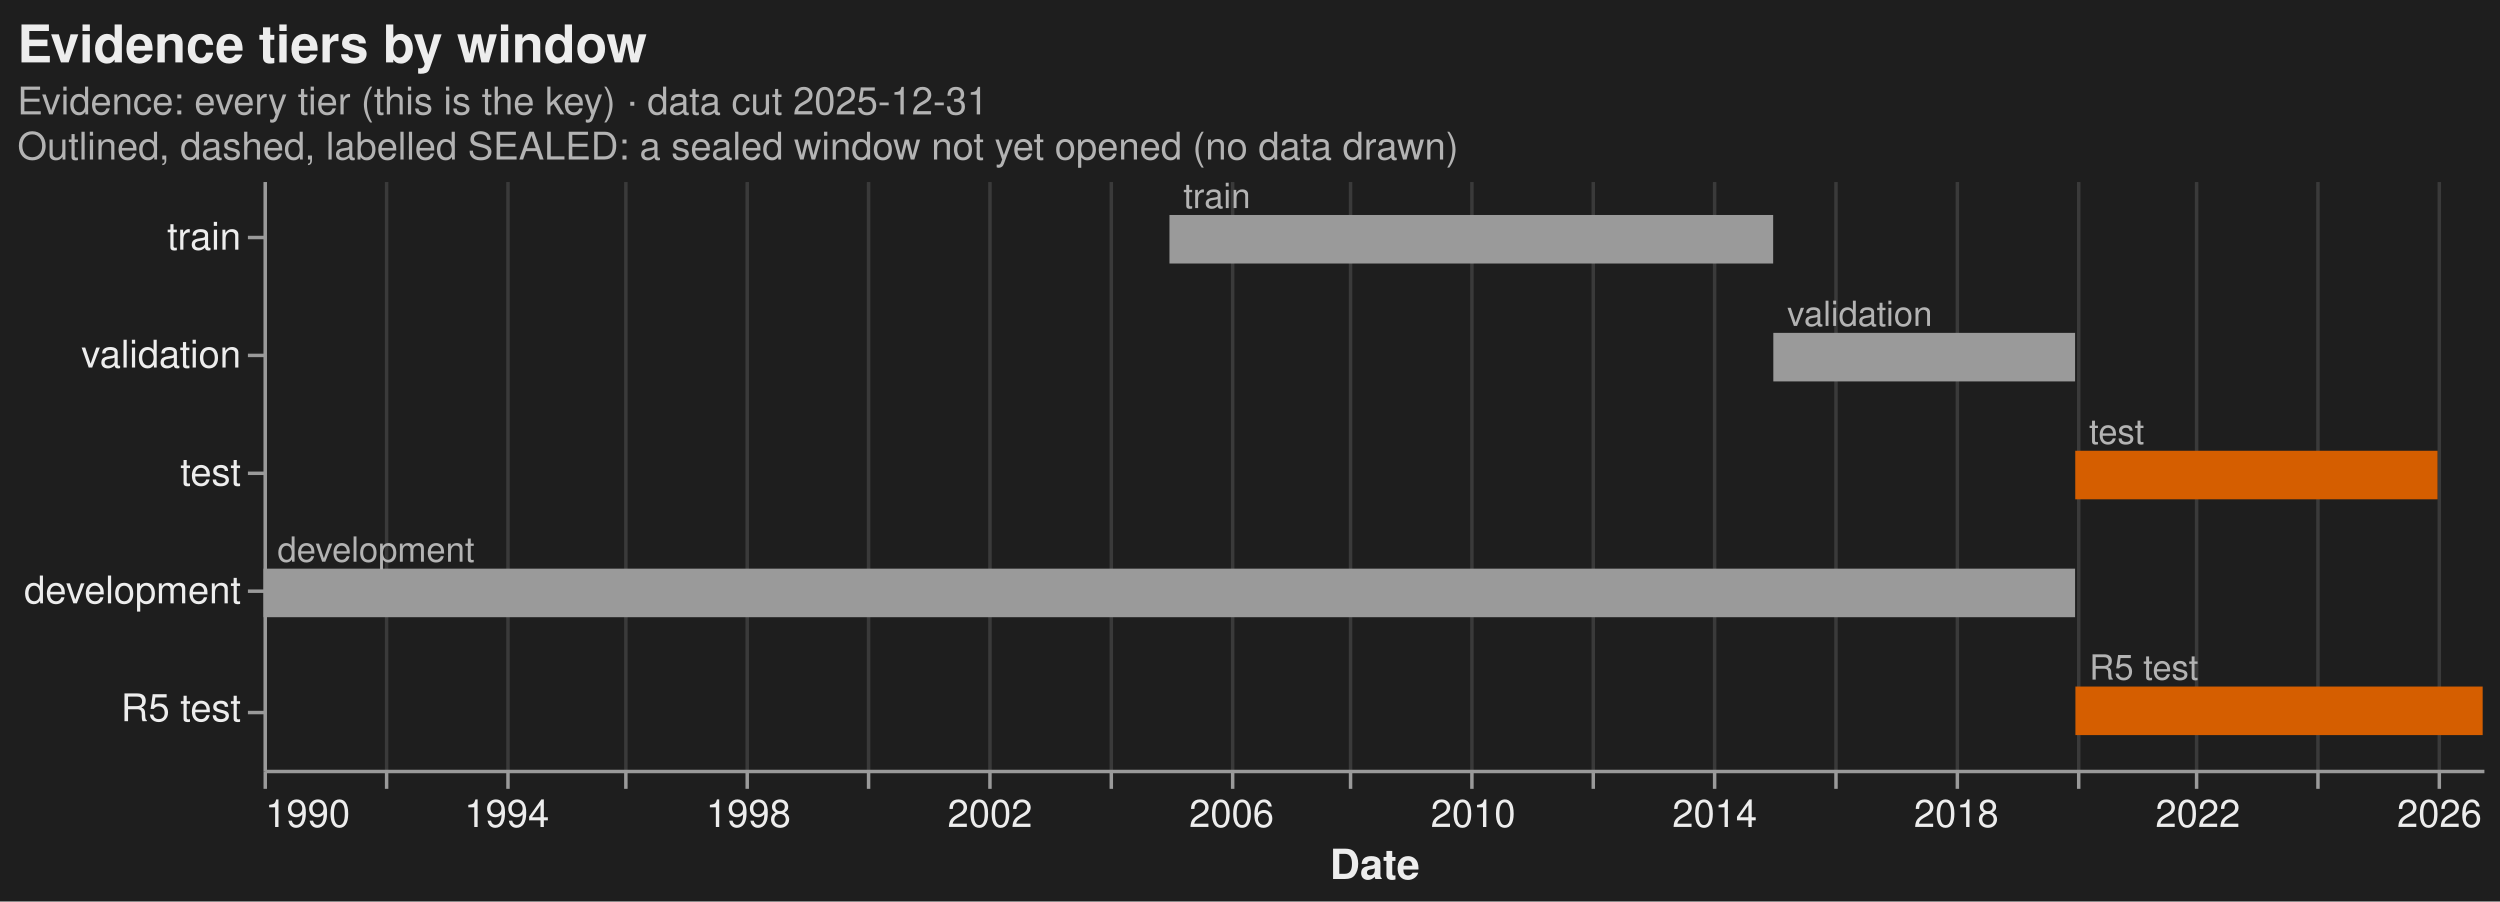
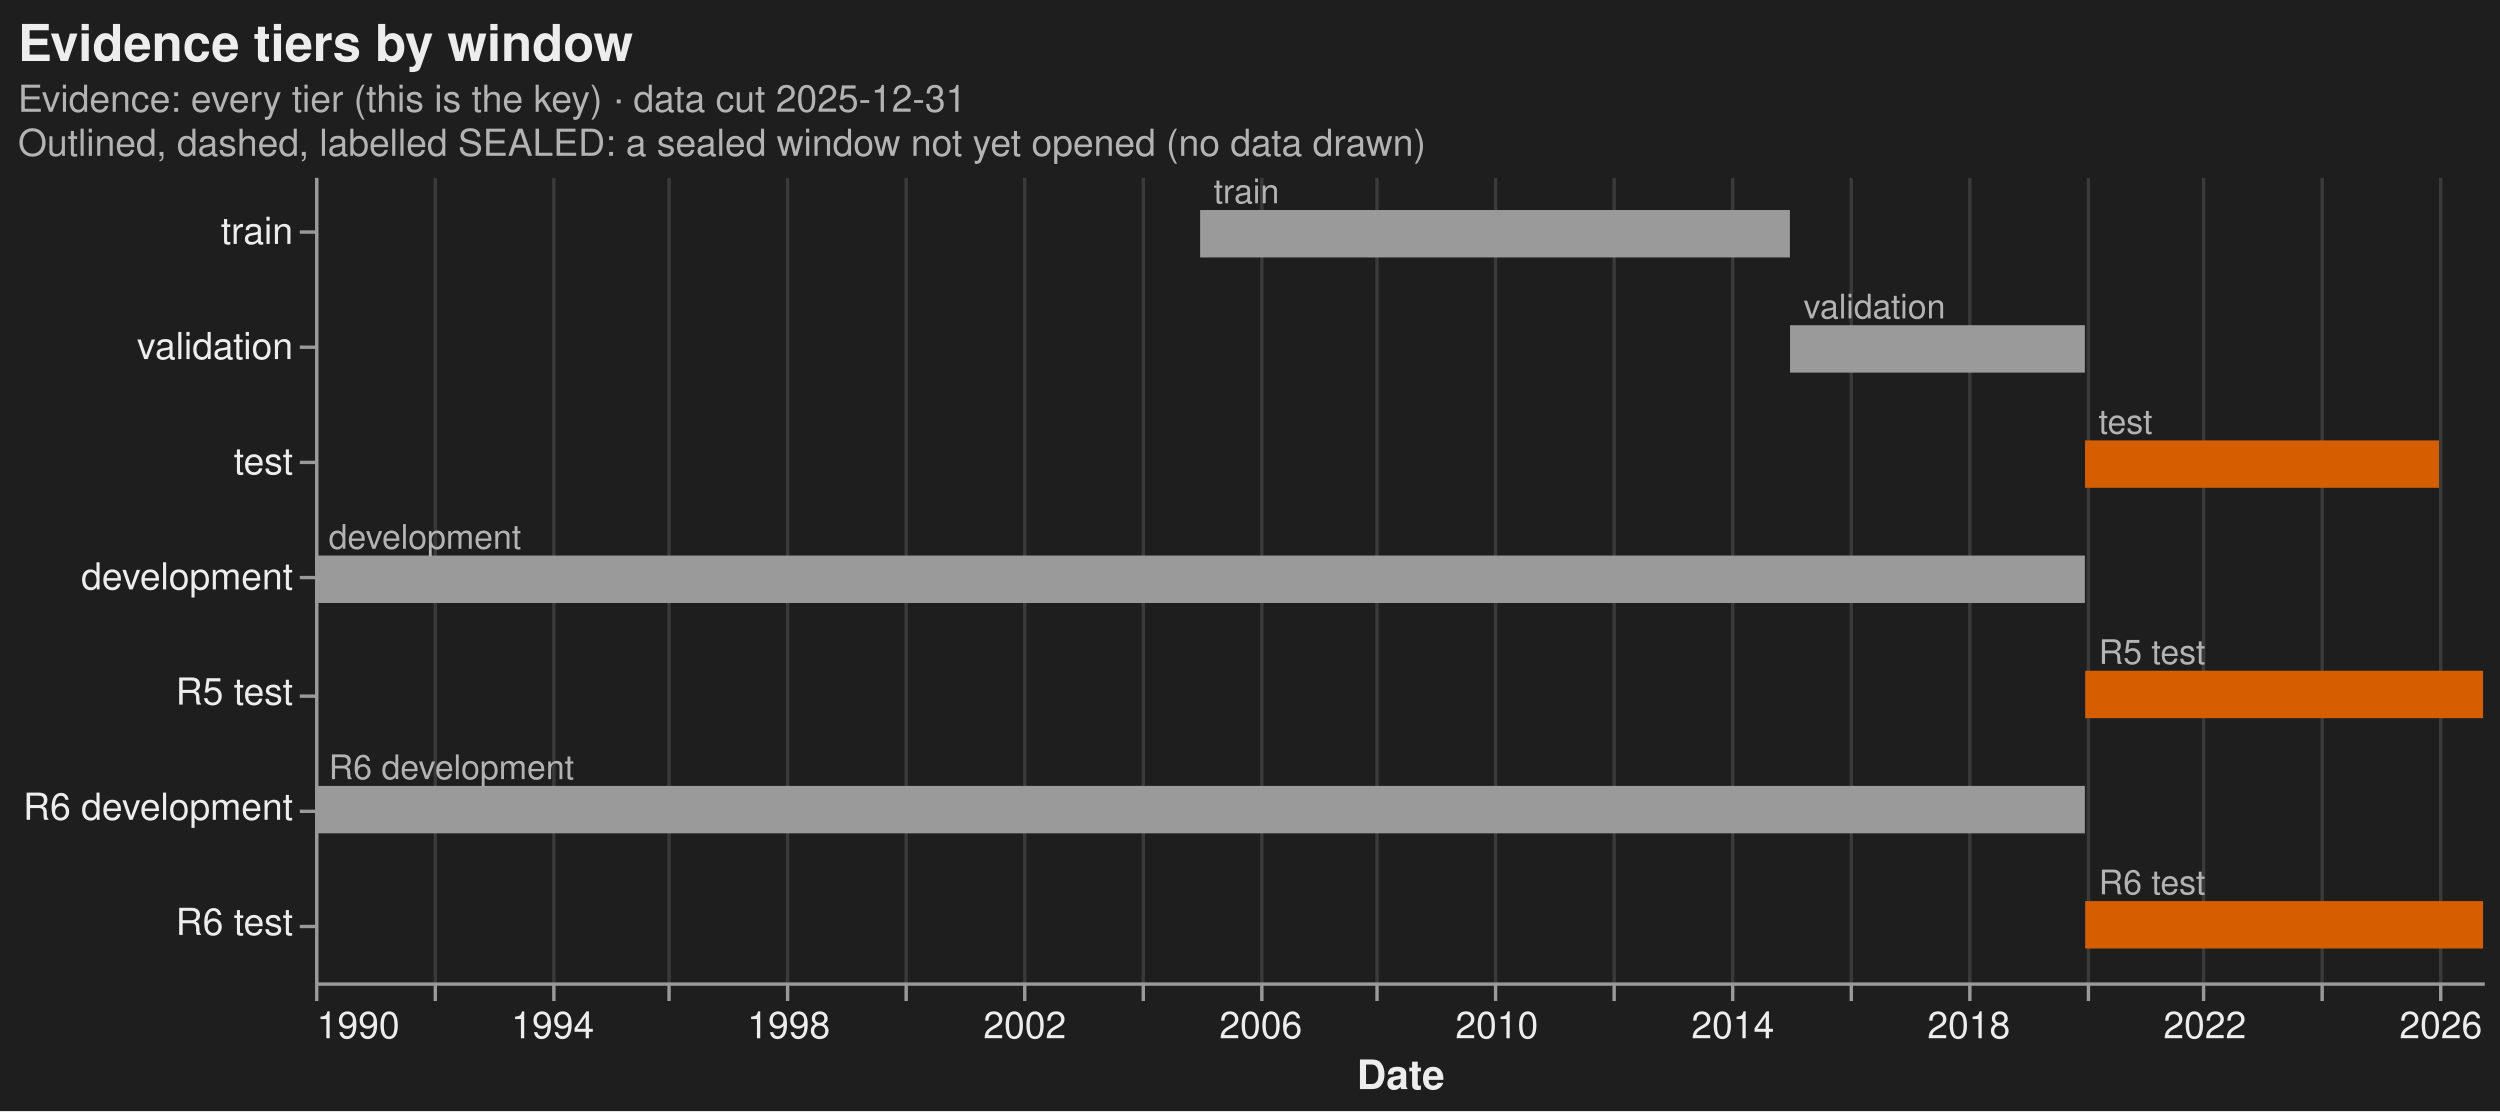
- <svg xmlns="http://www.w3.org/2000/svg" version="1.1" class="marks" width="721" height="260" viewBox="0 0 721 260">
-   <rect width="721" height="260" fill="#1E1E1E" />
-   <g fill="none" stroke-miterlimit="10" transform="translate(76,52)">
+ <svg xmlns="http://www.w3.org/2000/svg" version="1.1" class="marks" width="738" height="328" viewBox="0 0 738 328">
+   <rect width="738" height="328" fill="#1E1E1E" />
+   <g fill="none" stroke-miterlimit="10" transform="translate(93,52)">
    <g class="mark-group role-frame root" role="graphics-object" aria-roledescription="group mark container">
      <g transform="translate(0,0)">
-         <path class="background" aria-hidden="true" d="M0,0h640v170h-640Z" />
+         <path class="background" aria-hidden="true" d="M0,0h640v238h-640Z" />
        <g>
          <g class="mark-group role-axis" aria-hidden="true">
-             <g transform="translate(0.5,170.5)">
+             <g transform="translate(0.5,238.5)">
              <path class="background" aria-hidden="true" d="M0,0h0v0h0Z" pointer-events="none" />
              <g>
                <g class="mark-rule role-axis-grid" pointer-events="none">
-                   <line transform="translate(0,0)" x2="0" y2="-170" stroke="#3A3A3A" stroke-width="1" opacity="1" />
-                   <line transform="translate(35,0)" x2="0" y2="-170" stroke="#3A3A3A" stroke-width="1" opacity="1" />
-                   <line transform="translate(70,0)" x2="0" y2="-170" stroke="#3A3A3A" stroke-width="1" opacity="1" />
-                   <line transform="translate(104,0)" x2="0" y2="-170" stroke="#3A3A3A" stroke-width="1" opacity="1" />
-                   <line transform="translate(139,0)" x2="0" y2="-170" stroke="#3A3A3A" stroke-width="1" opacity="1" />
-                   <line transform="translate(174,0)" x2="0" y2="-170" stroke="#3A3A3A" stroke-width="1" opacity="1" />
-                   <line transform="translate(209,0)" x2="0" y2="-170" stroke="#3A3A3A" stroke-width="1" opacity="1" />
-                   <line transform="translate(244,0)" x2="0" y2="-170" stroke="#3A3A3A" stroke-width="1" opacity="1" />
-                   <line transform="translate(279,0)" x2="0" y2="-170" stroke="#3A3A3A" stroke-width="1" opacity="1" />
-                   <line transform="translate(313,0)" x2="0" y2="-170" stroke="#3A3A3A" stroke-width="1" opacity="1" />
-                   <line transform="translate(348,0)" x2="0" y2="-170" stroke="#3A3A3A" stroke-width="1" opacity="1" />
-                   <line transform="translate(383,0)" x2="0" y2="-170" stroke="#3A3A3A" stroke-width="1" opacity="1" />
-                   <line transform="translate(418,0)" x2="0" y2="-170" stroke="#3A3A3A" stroke-width="1" opacity="1" />
-                   <line transform="translate(453,0)" x2="0" y2="-170" stroke="#3A3A3A" stroke-width="1" opacity="1" />
-                   <line transform="translate(488,0)" x2="0" y2="-170" stroke="#3A3A3A" stroke-width="1" opacity="1" />
-                   <line transform="translate(523,0)" x2="0" y2="-170" stroke="#3A3A3A" stroke-width="1" opacity="1" />
-                   <line transform="translate(557,0)" x2="0" y2="-170" stroke="#3A3A3A" stroke-width="1" opacity="1" />
-                   <line transform="translate(592,0)" x2="0" y2="-170" stroke="#3A3A3A" stroke-width="1" opacity="1" />
-                   <line transform="translate(627,0)" x2="0" y2="-170" stroke="#3A3A3A" stroke-width="1" opacity="1" />
+                   <line transform="translate(0,0)" x2="0" y2="-238" stroke="#3A3A3A" stroke-width="1" opacity="1" />
+                   <line transform="translate(35,0)" x2="0" y2="-238" stroke="#3A3A3A" stroke-width="1" opacity="1" />
+                   <line transform="translate(70,0)" x2="0" y2="-238" stroke="#3A3A3A" stroke-width="1" opacity="1" />
+                   <line transform="translate(104,0)" x2="0" y2="-238" stroke="#3A3A3A" stroke-width="1" opacity="1" />
+                   <line transform="translate(139,0)" x2="0" y2="-238" stroke="#3A3A3A" stroke-width="1" opacity="1" />
+                   <line transform="translate(174,0)" x2="0" y2="-238" stroke="#3A3A3A" stroke-width="1" opacity="1" />
+                   <line transform="translate(209,0)" x2="0" y2="-238" stroke="#3A3A3A" stroke-width="1" opacity="1" />
+                   <line transform="translate(244,0)" x2="0" y2="-238" stroke="#3A3A3A" stroke-width="1" opacity="1" />
+                   <line transform="translate(279,0)" x2="0" y2="-238" stroke="#3A3A3A" stroke-width="1" opacity="1" />
+                   <line transform="translate(313,0)" x2="0" y2="-238" stroke="#3A3A3A" stroke-width="1" opacity="1" />
+                   <line transform="translate(348,0)" x2="0" y2="-238" stroke="#3A3A3A" stroke-width="1" opacity="1" />
+                   <line transform="translate(383,0)" x2="0" y2="-238" stroke="#3A3A3A" stroke-width="1" opacity="1" />
+                   <line transform="translate(418,0)" x2="0" y2="-238" stroke="#3A3A3A" stroke-width="1" opacity="1" />
+                   <line transform="translate(453,0)" x2="0" y2="-238" stroke="#3A3A3A" stroke-width="1" opacity="1" />
+                   <line transform="translate(488,0)" x2="0" y2="-238" stroke="#3A3A3A" stroke-width="1" opacity="1" />
+                   <line transform="translate(523,0)" x2="0" y2="-238" stroke="#3A3A3A" stroke-width="1" opacity="1" />
+                   <line transform="translate(557,0)" x2="0" y2="-238" stroke="#3A3A3A" stroke-width="1" opacity="1" />
+                   <line transform="translate(592,0)" x2="0" y2="-238" stroke="#3A3A3A" stroke-width="1" opacity="1" />
+                   <line transform="translate(627,0)" x2="0" y2="-238" stroke="#3A3A3A" stroke-width="1" opacity="1" />
                </g>
              </g>
              <path class="foreground" aria-hidden="true" d="" pointer-events="none" display="none" />
            </g>
          </g>
          <g class="mark-group role-axis" role="graphics-symbol" aria-roledescription="axis" aria-label="X-axis titled 'Date' for a utc scale with values from Monday, 01 January 1990, 12:00:00 AM UTC to Wednesday, 30 September 2026, 12:00:00 AM UTC">
-             <g transform="translate(0.5,170.5)">
+             <g transform="translate(0.5,238.5)">
              <path class="background" aria-hidden="true" d="M0,0h0v0h0Z" pointer-events="none" />
              <g>
                <g class="mark-rule role-axis-tick" pointer-events="none">
                  <line transform="translate(0,0)" x2="0" y2="5" stroke="#9A9A9A" stroke-width="1" opacity="1" />
                  <line transform="translate(35,0)" x2="0" y2="5" stroke="#9A9A9A" stroke-width="1" opacity="1" />
                  <line transform="translate(70,0)" x2="0" y2="5" stroke="#9A9A9A" stroke-width="1" opacity="1" />
                  <line transform="translate(104,0)" x2="0" y2="5" stroke="#9A9A9A" stroke-width="1" opacity="1" />
                  <line transform="translate(139,0)" x2="0" y2="5" stroke="#9A9A9A" stroke-width="1" opacity="1" />
                  <line transform="translate(174,0)" x2="0" y2="5" stroke="#9A9A9A" stroke-width="1" opacity="1" />
                  <line transform="translate(209,0)" x2="0" y2="5" stroke="#9A9A9A" stroke-width="1" opacity="1" />
                  <line transform="translate(244,0)" x2="0" y2="5" stroke="#9A9A9A" stroke-width="1" opacity="1" />
                  <line transform="translate(279,0)" x2="0" y2="5" stroke="#9A9A9A" stroke-width="1" opacity="1" />
                  <line transform="translate(313,0)" x2="0" y2="5" stroke="#9A9A9A" stroke-width="1" opacity="1" />
                  <line transform="translate(348,0)" x2="0" y2="5" stroke="#9A9A9A" stroke-width="1" opacity="1" />
                  <line transform="translate(383,0)" x2="0" y2="5" stroke="#9A9A9A" stroke-width="1" opacity="1" />
                  <line transform="translate(418,0)" x2="0" y2="5" stroke="#9A9A9A" stroke-width="1" opacity="1" />
                  <line transform="translate(453,0)" x2="0" y2="5" stroke="#9A9A9A" stroke-width="1" opacity="1" />
                  <line transform="translate(488,0)" x2="0" y2="5" stroke="#9A9A9A" stroke-width="1" opacity="1" />
                  <line transform="translate(523,0)" x2="0" y2="5" stroke="#9A9A9A" stroke-width="1" opacity="1" />
                  <line transform="translate(557,0)" x2="0" y2="5" stroke="#9A9A9A" stroke-width="1" opacity="1" />
                  <line transform="translate(592,0)" x2="0" y2="5" stroke="#9A9A9A" stroke-width="1" opacity="1" />
                  <line transform="translate(627,0)" x2="0" y2="5" stroke="#9A9A9A" stroke-width="1" opacity="1" />
                </g>
                <g class="mark-text role-axis-label" pointer-events="none">
                  <text text-anchor="start" transform="translate(0,16)" font-family="Helvetica Neue, Helvetica, Arial, sans-serif" font-size="11px" fill="#EDEDED" opacity="1">1990</text>
                  <text text-anchor="middle" transform="translate(34.81112,16)" font-family="Helvetica Neue, Helvetica, Arial, sans-serif" font-size="11px" fill="#EDEDED" opacity="0">1992</text>
                  <text text-anchor="middle" transform="translate(69.66992,16)" font-family="Helvetica Neue, Helvetica, Arial, sans-serif" font-size="11px" fill="#EDEDED" opacity="1">1994</text>
                  <text text-anchor="middle" transform="translate(104.481,16)" font-family="Helvetica Neue, Helvetica, Arial, sans-serif" font-size="11px" fill="#EDEDED" opacity="0">1996</text>
                  <text text-anchor="middle" transform="translate(139.3398,16)" font-family="Helvetica Neue, Helvetica, Arial, sans-serif" font-size="11px" fill="#EDEDED" opacity="1">1998</text>
                  <text text-anchor="middle" transform="translate(174.151,16)" font-family="Helvetica Neue, Helvetica, Arial, sans-serif" font-size="11px" fill="#EDEDED" opacity="0">2000</text>
                  <text text-anchor="middle" transform="translate(209.0098,16)" font-family="Helvetica Neue, Helvetica, Arial, sans-serif" font-size="11px" fill="#EDEDED" opacity="1">2002</text>
                  <text text-anchor="middle" transform="translate(243.8209,16)" font-family="Helvetica Neue, Helvetica, Arial, sans-serif" font-size="11px" fill="#EDEDED" opacity="0">2004</text>
                  <text text-anchor="middle" transform="translate(278.6797,16)" font-family="Helvetica Neue, Helvetica, Arial, sans-serif" font-size="11px" fill="#EDEDED" opacity="1">2006</text>
                  <text text-anchor="middle" transform="translate(313.4908,16)" font-family="Helvetica Neue, Helvetica, Arial, sans-serif" font-size="11px" fill="#EDEDED" opacity="0">2008</text>
                  <text text-anchor="middle" transform="translate(348.3496,16)" font-family="Helvetica Neue, Helvetica, Arial, sans-serif" font-size="11px" fill="#EDEDED" opacity="1">2010</text>
                  <text text-anchor="middle" transform="translate(383.1607,16)" font-family="Helvetica Neue, Helvetica, Arial, sans-serif" font-size="11px" fill="#EDEDED" opacity="0">2012</text>
                  <text text-anchor="middle" transform="translate(418.0195,16)" font-family="Helvetica Neue, Helvetica, Arial, sans-serif" font-size="11px" fill="#EDEDED" opacity="1">2014</text>
                  <text text-anchor="middle" transform="translate(452.8306,16)" font-family="Helvetica Neue, Helvetica, Arial, sans-serif" font-size="11px" fill="#EDEDED" opacity="0">2016</text>
                  <text text-anchor="middle" transform="translate(487.6894,16)" font-family="Helvetica Neue, Helvetica, Arial, sans-serif" font-size="11px" fill="#EDEDED" opacity="1">2018</text>
                  <text text-anchor="middle" transform="translate(522.5006,16)" font-family="Helvetica Neue, Helvetica, Arial, sans-serif" font-size="11px" fill="#EDEDED" opacity="0">2020</text>
                  <text text-anchor="middle" transform="translate(557.3594,16)" font-family="Helvetica Neue, Helvetica, Arial, sans-serif" font-size="11px" fill="#EDEDED" opacity="1">2022</text>
                  <text text-anchor="middle" transform="translate(592.1705,16)" font-family="Helvetica Neue, Helvetica, Arial, sans-serif" font-size="11px" fill="#EDEDED" opacity="0">2024</text>
                  <text text-anchor="middle" transform="translate(627.0293,16)" font-family="Helvetica Neue, Helvetica, Arial, sans-serif" font-size="11px" fill="#EDEDED" opacity="1">2026</text>
                </g>
                <g class="mark-rule role-axis-domain" pointer-events="none">
                  <line transform="translate(0,0)" x2="640" y2="0" stroke="#9A9A9A" stroke-width="1" opacity="1" />
                </g>
                <g class="mark-text role-axis-title" pointer-events="none">
                  <text text-anchor="middle" transform="translate(320,31)" font-family="Helvetica Neue, Helvetica, Arial, sans-serif" font-size="12px" font-weight="bold" fill="#EDEDED" opacity="1">Date</text>
                </g>
              </g>
              <path class="foreground" aria-hidden="true" d="" pointer-events="none" display="none" />
            </g>
          </g>
-           <g class="mark-group role-axis" role="graphics-symbol" aria-roledescription="axis" aria-label="Y-axis for a discrete scale with 5 values: train, validation, test, development, R5 test">
+           <g class="mark-group role-axis" role="graphics-symbol" aria-roledescription="axis" aria-label="Y-axis for a discrete scale with 7 values: train, validation, test, development, R5 test, R6 development, R6 test">
            <g transform="translate(0.5,0.5)">
              <path class="background" aria-hidden="true" d="M0,0h0v0h0Z" pointer-events="none" />
              <g>
                <g class="mark-rule role-axis-tick" pointer-events="none">
                  <line transform="translate(0,16)" x2="-5" y2="0" stroke="#9A9A9A" stroke-width="1" opacity="1" />
                  <line transform="translate(0,50)" x2="-5" y2="0" stroke="#9A9A9A" stroke-width="1" opacity="1" />
                  <line transform="translate(0,84)" x2="-5" y2="0" stroke="#9A9A9A" stroke-width="1" opacity="1" />
                  <line transform="translate(0,118)" x2="-5" y2="0" stroke="#9A9A9A" stroke-width="1" opacity="1" />
                  <line transform="translate(0,153)" x2="-5" y2="0" stroke="#9A9A9A" stroke-width="1" opacity="1" />
+                   <line transform="translate(0,187)" x2="-5" y2="0" stroke="#9A9A9A" stroke-width="1" opacity="1" />
+                   <line transform="translate(0,221)" x2="-5" y2="0" stroke="#9A9A9A" stroke-width="1" opacity="1" />
                </g>
                <g class="mark-text role-axis-label" pointer-events="none">
                  <text text-anchor="end" transform="translate(-7,19.5)" font-family="Helvetica Neue, Helvetica, Arial, sans-serif" font-size="11px" fill="#EDEDED" opacity="1">train</text>
                  <text text-anchor="end" transform="translate(-7,53.5)" font-family="Helvetica Neue, Helvetica, Arial, sans-serif" font-size="11px" fill="#EDEDED" opacity="1">validation</text>
                  <text text-anchor="end" transform="translate(-7,87.5)" font-family="Helvetica Neue, Helvetica, Arial, sans-serif" font-size="11px" fill="#EDEDED" opacity="1">test</text>
                  <text text-anchor="end" transform="translate(-7,121.5)" font-family="Helvetica Neue, Helvetica, Arial, sans-serif" font-size="11px" fill="#EDEDED" opacity="1">development</text>
                  <text text-anchor="end" transform="translate(-7,155.5)" font-family="Helvetica Neue, Helvetica, Arial, sans-serif" font-size="11px" fill="#EDEDED" opacity="1">R5 test</text>
+                   <text text-anchor="end" transform="translate(-7,189.5)" font-family="Helvetica Neue, Helvetica, Arial, sans-serif" font-size="11px" fill="#EDEDED" opacity="1">R6 development</text>
+                   <text text-anchor="end" transform="translate(-7,223.5)" font-family="Helvetica Neue, Helvetica, Arial, sans-serif" font-size="11px" fill="#EDEDED" opacity="1">R6 test</text>
                </g>
                <g class="mark-rule role-axis-domain" pointer-events="none">
-                   <line transform="translate(0,0)" x2="0" y2="170" stroke="#9A9A9A" stroke-width="1" opacity="1" />
+                   <line transform="translate(0,0)" x2="0" y2="238" stroke="#9A9A9A" stroke-width="1" opacity="1" />
                </g>
              </g>
              <path class="foreground" aria-hidden="true" d="" pointer-events="none" display="none" />
            </g>
          </g>
          <g class="mark-rect role-mark layer_0_marks" role="graphics-object" aria-roledescription="rect mark container">
            <path aria-label="Date: Jan 01, 2005; name: train; end: Dec 30, 2014; Evidence tier: In-sample (not evidence); tier_label: In-sample (not evidence); start: 1104537600000; note: v1 chose its parameters here" role="graphics-symbol" aria-roledescription="bar" d="M261.274,10h174.103v14h-174.103Z" fill="#9A9A9A" />
            <path aria-label="Date: Jan 01, 2015; name: validation; end: Dec 30, 2019; Evidence tier: In-sample (not evidence); tier_label: In-sample (not evidence); start: 1420070400000; note: v1 chose its parameters here" role="graphics-symbol" aria-roledescription="bar" d="M435.425,44h87.028v14h-87.028Z" fill="#9A9A9A" />
            <path aria-label="Date: Jan 01, 2020; name: test; end: Dec 30, 2025; Evidence tier: Disclosed reuse, same family; tier_label: Disclosed reuse, same family; start: 1577836800000; note: seen by owner in v1, disclosed" role="graphics-symbol" aria-roledescription="bar" d="M522.501,78h104.481v14h-104.481Z" fill="#D55E00" />
            <path aria-label="Date: Jan 01, 1990; name: development; end: Dec 30, 2019; Evidence tier: In-sample (not evidence); tier_label: In-sample (not evidence); start: 631152000000; note: every R2 choice was made here" role="graphics-symbol" aria-roledescription="bar" d="M0,112h522.453v14h-522.453Z" fill="#9A9A9A" />
            <path aria-label="Date: Jan 02, 2020; name: R5 test; end: Sep 29, 2026; Evidence tier: Disclosed reuse, same family; tier_label: Disclosed reuse, same family; start: 1577923200000; note: frozen rules run once; seen by owner in v1, disclosed" role="graphics-symbol" aria-roledescription="bar" d="M522.548,146h117.452v14h-117.452Z" fill="#D55E00" />
+             <path aria-label="Date: Jan 02, 1990; name: R6 development; end: Dec 30, 2019; Evidence tier: In-sample (not evidence); tier_label: In-sample (not evidence); start: 631238400000; note: in-sample" role="graphics-symbol" aria-roledescription="bar" d="M0.048,180h522.405v14h-522.405Z" fill="#9A9A9A" />
+             <path aria-label="Date: Jan 02, 2020; name: R6 test; end: Sep 29, 2026; Evidence tier: Disclosed reuse, same family; tier_label: Disclosed reuse, same family; start: 1577923200000; note: disclosed reuse: ideas inspired by this window" role="graphics-symbol" aria-roledescription="bar" d="M522.548,214h117.452v14h-117.452Z" fill="#D55E00" />
          </g>
          <g class="mark-rect role-mark layer_1_marks" role="graphics-symbol" aria-roledescription="rect mark container" />
          <g class="mark-text role-mark layer_2_marks" role="graphics-object" aria-roledescription="text mark container">
            <text aria-label="start: Jan 01, 2005; name: train; label: train" role="graphics-symbol" aria-roledescription="text mark" text-anchor="start" transform="translate(265.2741,8)" font-family="Helvetica Neue, Helvetica, Arial, sans-serif" font-size="10px" fill="#B3B3B3">train</text>
            <text aria-label="start: Jan 01, 2015; name: validation; label: validation" role="graphics-symbol" aria-roledescription="text mark" text-anchor="start" transform="translate(439.4251,42)" font-family="Helvetica Neue, Helvetica, Arial, sans-serif" font-size="10px" fill="#B3B3B3">validation</text>
            <text aria-label="start: Jan 01, 2020; name: test; label: test" role="graphics-symbol" aria-roledescription="text mark" text-anchor="start" transform="translate(526.5006,76)" font-family="Helvetica Neue, Helvetica, Arial, sans-serif" font-size="10px" fill="#B3B3B3">test</text>
            <text aria-label="start: Jan 01, 1990; name: development; label: development" role="graphics-symbol" aria-roledescription="text mark" text-anchor="start" transform="translate(4,110)" font-family="Helvetica Neue, Helvetica, Arial, sans-serif" font-size="10px" fill="#B3B3B3">development</text>
            <text aria-label="start: Jan 02, 2020; name: R5 test; label: R5 test" role="graphics-symbol" aria-roledescription="text mark" text-anchor="start" transform="translate(526.5482,144)" font-family="Helvetica Neue, Helvetica, Arial, sans-serif" font-size="10px" fill="#B3B3B3">R5 test</text>
+             <text aria-label="start: Jan 02, 1990; name: R6 development; label: R6 development" role="graphics-symbol" aria-roledescription="text mark" text-anchor="start" transform="translate(4.047686,178)" font-family="Helvetica Neue, Helvetica, Arial, sans-serif" font-size="10px" fill="#B3B3B3">R6 development</text>
+             <text aria-label="start: Jan 02, 2020; name: R6 test; label: R6 test" role="graphics-symbol" aria-roledescription="text mark" text-anchor="start" transform="translate(526.5482,212)" font-family="Helvetica Neue, Helvetica, Arial, sans-serif" font-size="10px" fill="#B3B3B3">R6 test</text>
          </g>
          <g class="mark-group role-title">
-             <g transform="translate(-70.987,-46)">
+             <g transform="translate(-87.69599,-46)">
              <path class="background" aria-hidden="true" d="M0,0h0v0h0Z" pointer-events="none" />
              <g>
                <g class="mark-text role-title-text" role="graphics-symbol" aria-roledescription="title" aria-label="Title text 'Evidence tiers by window'" pointer-events="none">
                  <text text-anchor="start" transform="translate(0,12)" font-family="Helvetica Neue, Helvetica, Arial, sans-serif" font-size="15px" font-weight="bold" fill="#EDEDED" opacity="1">Evidence tiers by window</text>
                </g>
                <g class="mark-text role-title-subtitle" role="graphics-symbol" aria-roledescription="subtitle" aria-label="Subtitle text 'Evidence: every tier (this is the key) · data cut 2025-12-31 Outlined, dashed, labelled SEALED: a sealed window not yet opened (no data drawn)'" pointer-events="none">
                  <text text-anchor="start" transform="translate(0,27)" font-family="Helvetica Neue, Helvetica, Arial, sans-serif" font-size="11px" fill="#B3B3B3" opacity="1">
                    <tspan>Evidence: every tier (this is the key) · data cut 2025-12-31</tspan>
                    <tspan x="0" dy="13">Outlined, dashed, labelled SEALED: a sealed window not yet opened (no data drawn)</tspan>
                  </text>
                </g>
              </g>
              <path class="foreground" aria-hidden="true" d="" pointer-events="none" display="none" />
            </g>
          </g>
        </g>
        <path class="foreground" aria-hidden="true" d="" display="none" />
      </g>
    </g>
  </g>
</svg>
